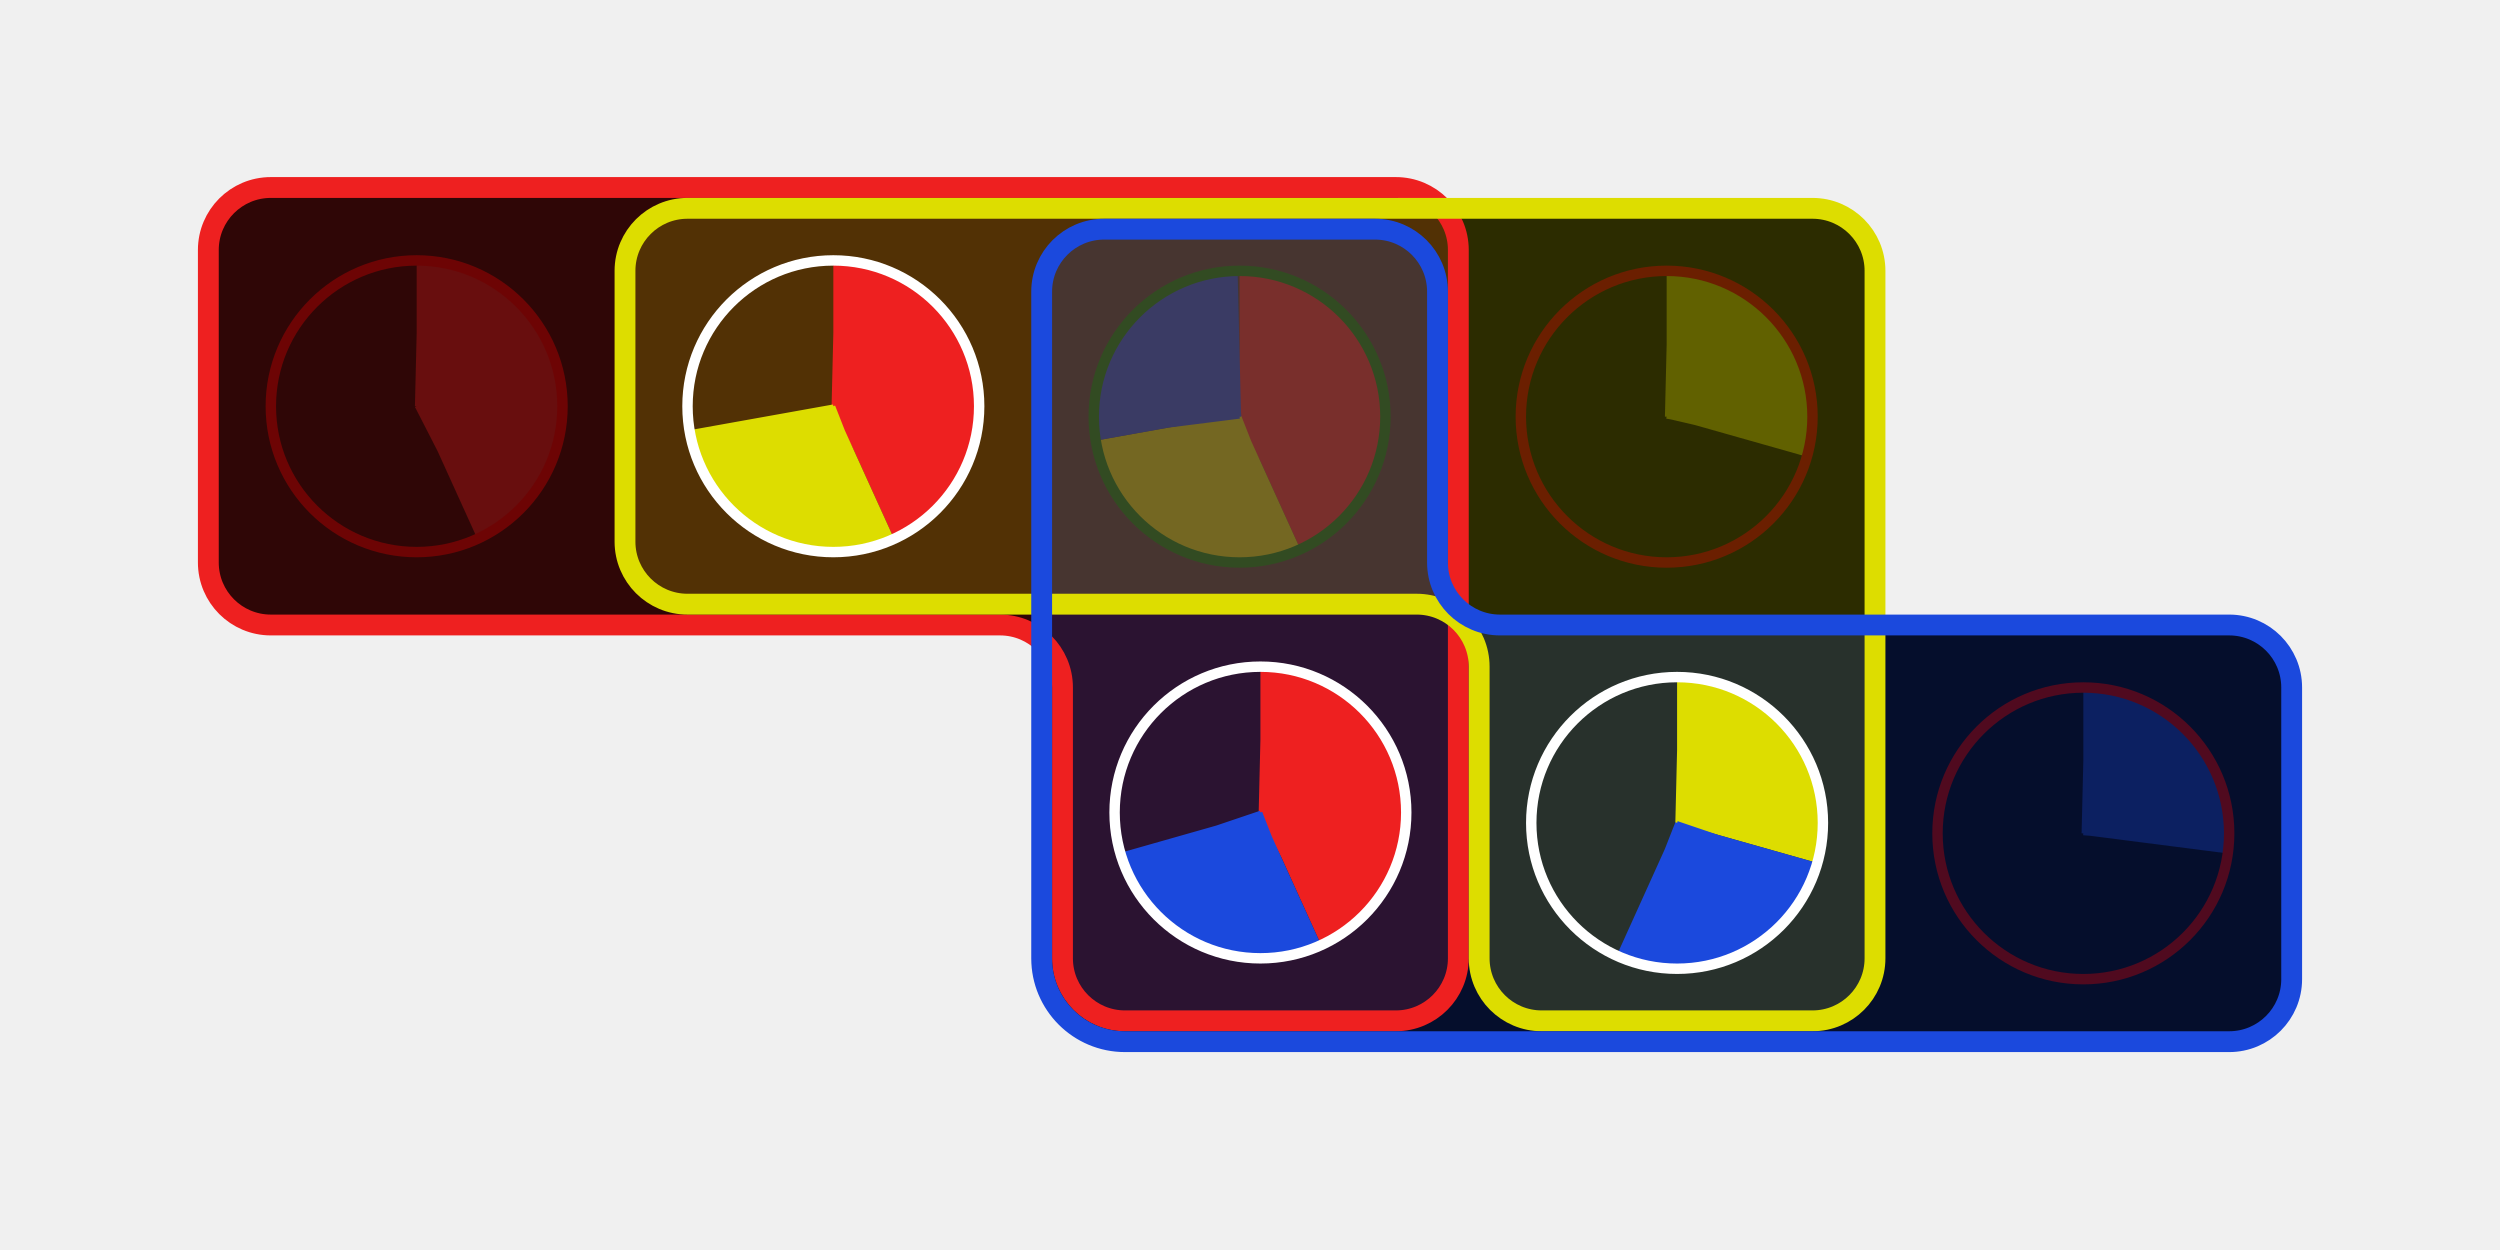
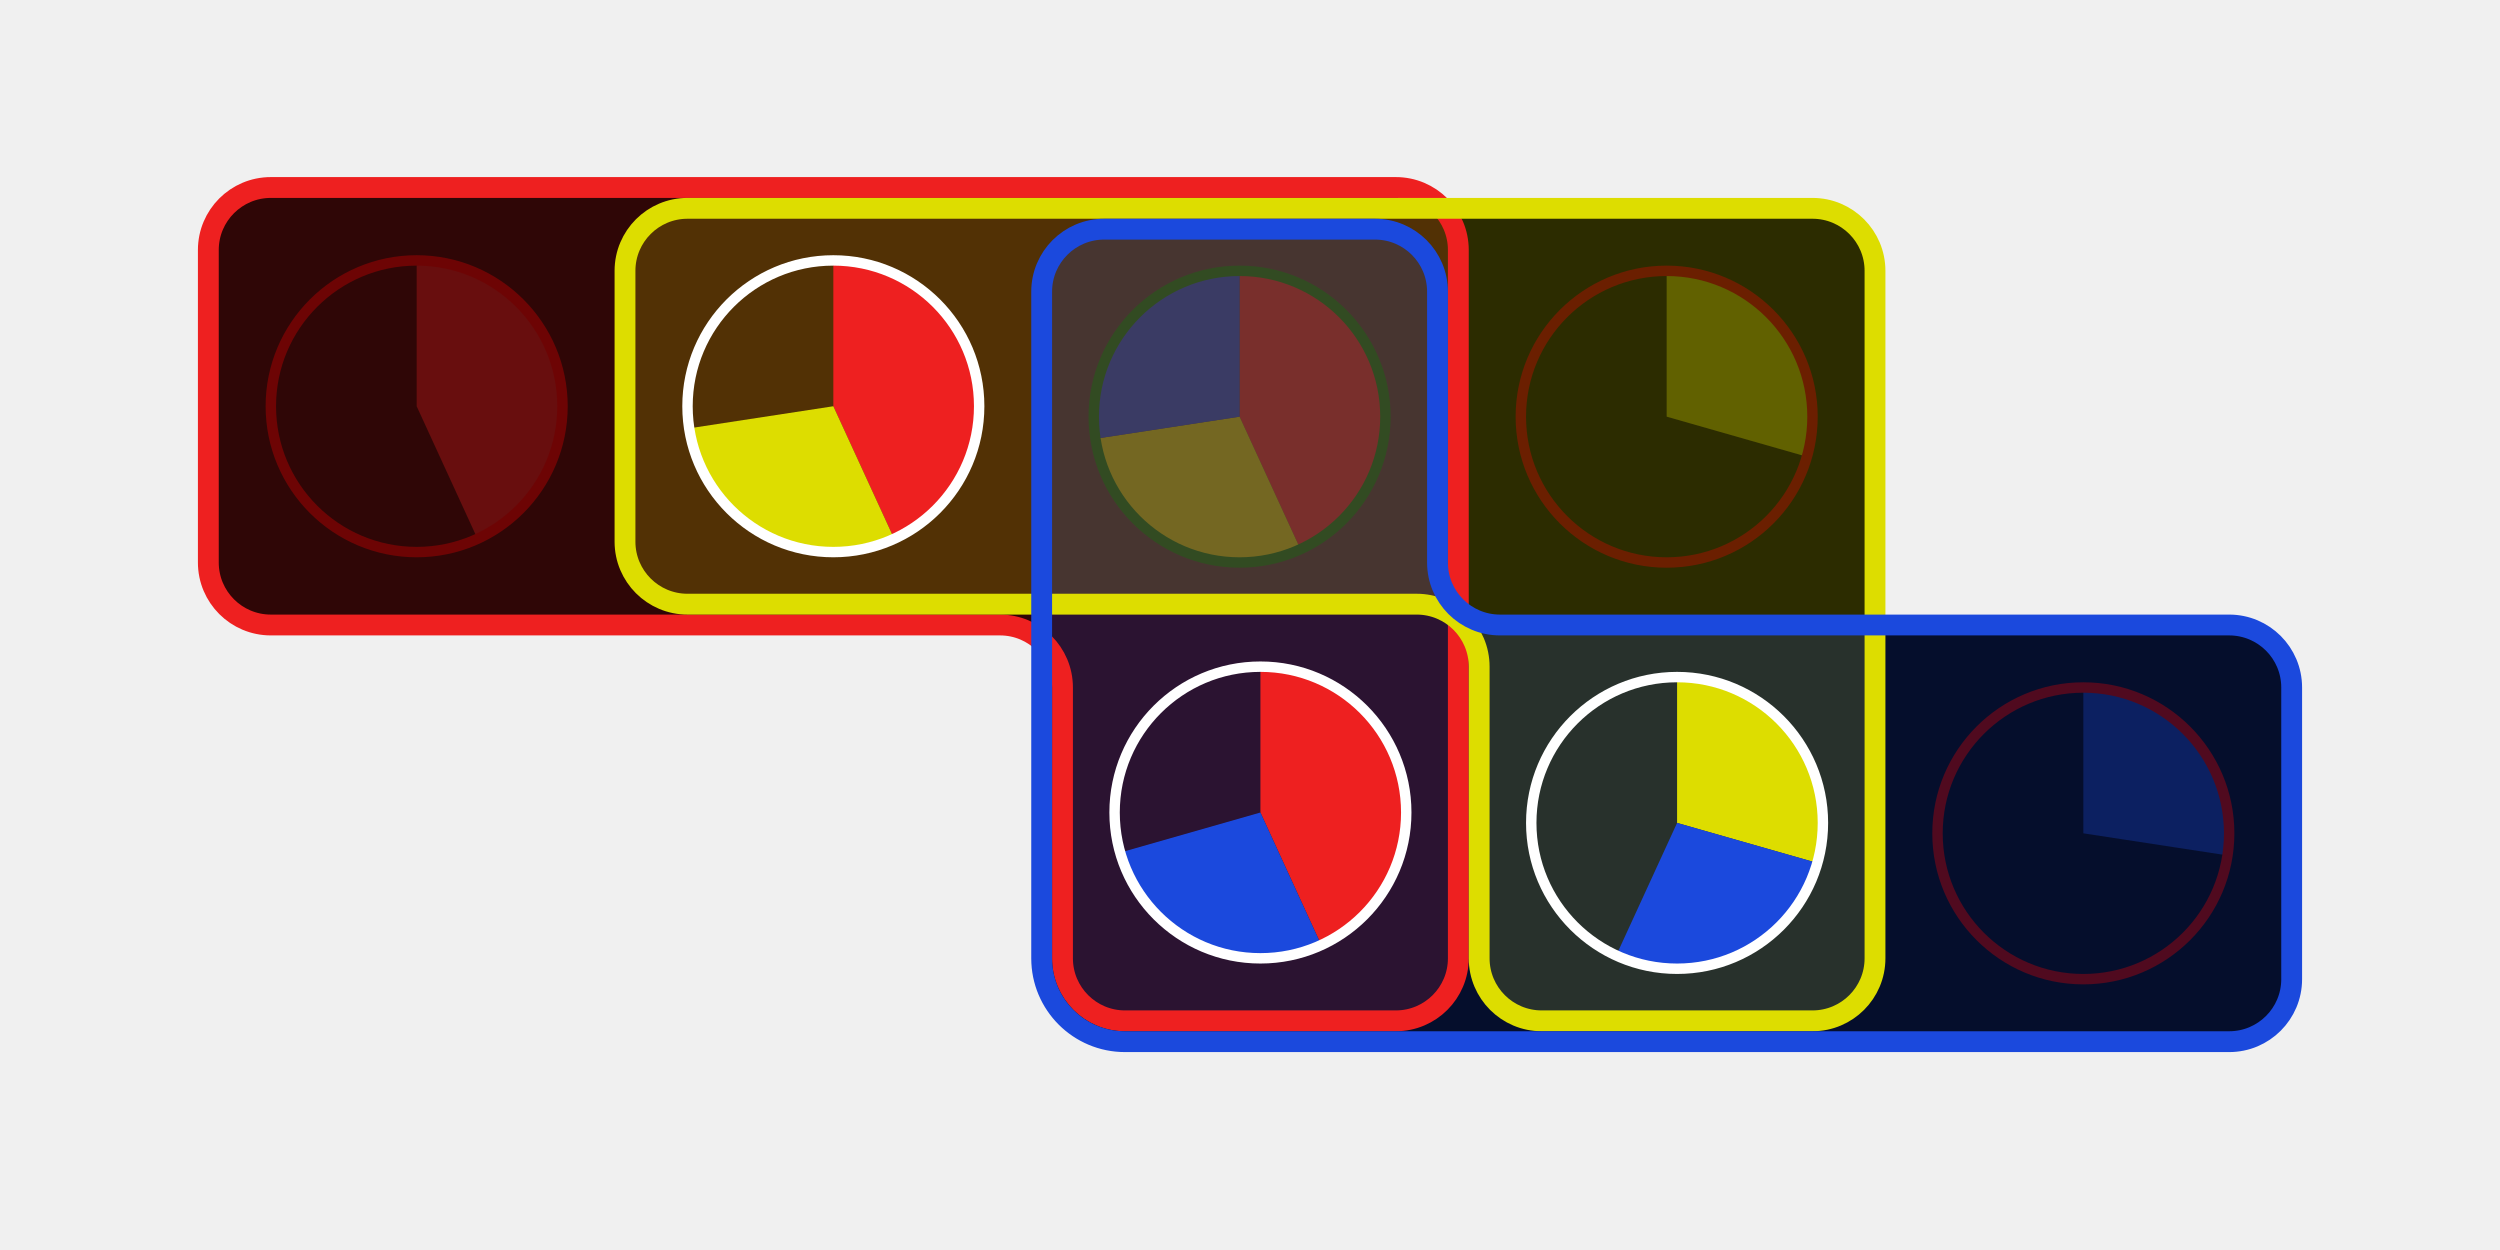
<svg xmlns="http://www.w3.org/2000/svg" viewBox="-0.5 -0.5 6 3" width="480px">
  <defs>
    <mask id="background_mask">
      <path d="M0.15,1 A0.15,0.15,0,0,1,0,0.85 L0,0.1 A0.15,0.15,0,0,1,0.15,-0.05 L2.85,-0.05 A0.15,0.15,0,0,1,3,0.1 L3,1.8 A0.15,0.15,0,0,1,2.85,1.95 L2.2,1.95 A0.15,0.15,0,0,1,2.05,1.8 L2.05,1.15 A0.15,0.15,0,0,0,1.9,1 z" fill="white" stroke="none" />
      <path d="M1.15,0.95 A0.15,0.15,0,0,1,1,0.8 L1,0.15 A0.15,0.15,0,0,1,1.15,0 L3.85,0 A0.15,0.15,0,0,1,4,0.15 L4,1.8 A0.15,0.15,0,0,1,3.85,1.95 L3.2,1.95 A0.15,0.15,0,0,1,3.05,1.8 L3.05,1.1 A0.15,0.15,0,0,0,2.9,0.95 z" fill="white" stroke="none" />
      <path d="M2.2,2 A0.2,0.2,0,0,1,2,1.8 L2,0.2 A0.15,0.15,0,0,1,2.15,0.05 L2.8,0.05 A0.15,0.15,0,0,1,2.95,0.2 L2.95,0.85 A0.15,0.15,0,0,0,3.1,1 L4.85,1 A0.15,0.15,0,0,1,5,1.15 L5,1.85 A0.15,0.15,0,0,1,4.85,2 z" fill="white" stroke="none" />
    </mask>
  </defs>
  <rect height="3" mask="url(#background_mask)" width="6" x="-0.5" y="-0.5" />
  <path d="M0.15,1 A0.15,0.15,0,0,1,0,0.85 L0,0.1 A0.15,0.15,0,0,1,0.15,-0.05 L2.85,-0.05 A0.15,0.15,0,0,1,3,0.1 L3,1.8 A0.15,0.15,0,0,1,2.85,1.95 L2.2,1.95 A0.15,0.15,0,0,1,2.05,1.8 L2.05,1.15 A0.15,0.15,0,0,0,1.9,1 z" fill="#EE2020" fill-opacity="0.2" stroke="none" />
  <path d="M1.15,0.95 A0.15,0.15,0,0,1,1,0.8 L1,0.15 A0.15,0.15,0,0,1,1.15,0 L3.85,0 A0.15,0.15,0,0,1,4,0.15 L4,1.8 A0.15,0.15,0,0,1,3.85,1.95 L3.2,1.95 A0.15,0.15,0,0,1,3.05,1.8 L3.05,1.1 A0.15,0.15,0,0,0,2.9,0.95 z" fill="#DDDD00" fill-opacity="0.2" stroke="none" />
  <path d="M2.2,2 A0.2,0.2,0,0,1,2,1.8 L2,0.2 A0.15,0.15,0,0,1,2.15,0.05 L2.8,0.05 A0.15,0.15,0,0,1,2.95,0.2 L2.95,0.85 A0.15,0.15,0,0,0,3.1,1 L4.85,1 A0.15,0.15,0,0,1,5,1.15 L5,1.85 A0.15,0.15,0,0,1,4.85,2 z" fill="#1B49DD" fill-opacity="0.2" stroke="none" />
  <path d="M0.15,1 A0.15,0.15,0,0,1,0,0.85 L0,0.1 A0.15,0.15,0,0,1,0.15,-0.05 L2.85,-0.05 A0.15,0.15,0,0,1,3,0.1 L3,1.8 A0.15,0.15,0,0,1,2.85,1.95 L2.2,1.95 A0.15,0.15,0,0,1,2.05,1.8 L2.05,1.15 A0.15,0.15,0,0,0,1.9,1 z" fill="none" stroke="#EE2020" stroke-width="0.05" />
  <path d="M1.15,0.95 A0.15,0.15,0,0,1,1,0.8 L1,0.15 A0.15,0.15,0,0,1,1.15,0 L3.85,0 A0.15,0.15,0,0,1,4,0.15 L4,1.8 A0.15,0.15,0,0,1,3.85,1.95 L3.2,1.95 A0.15,0.15,0,0,1,3.05,1.8 L3.05,1.1 A0.15,0.15,0,0,0,2.9,0.95 z" fill="none" stroke="#DDDD00" stroke-width="0.05" />
  <path d="M2.2,2 A0.2,0.2,0,0,1,2,1.8 L2,0.2 A0.15,0.15,0,0,1,2.15,0.05 L2.8,0.05 A0.15,0.15,0,0,1,2.95,0.2 L2.95,0.85 A0.15,0.15,0,0,0,3.1,1 L4.85,1 A0.15,0.15,0,0,1,5,1.15 L5,1.85 A0.15,0.15,0,0,1,4.85,2 z" fill="none" stroke="#1B49DD" stroke-width="0.05" />
-   <g opacity="0.3" transform="rotate(-90 0.5 0.475)">
-     <circle cx="0.5" cy="0.475" fill="transparent" r="0.175" stroke="#EE2020" stroke-dasharray="0.474, 1.1" stroke-width="0.35" />
+   <g opacity="0.3">
+     <path d="M0.5,0.475 L0.5,0.125 A0.35,0.35,0,0,1,0.646,0.793 z" fill="#EE2020" stroke="none" />
    <circle cx="0.5" cy="0.475" fill="transparent" r="0.35" stroke="red" stroke-width="0.025" />
  </g>
-   <g transform="rotate(-90 1.5 0.475)">
-     <circle cx="1.5" cy="0.475" fill="transparent" r="0.175" stroke="#EE2020" stroke-dasharray="0.474, 1.1" stroke-width="0.35" />
-     <circle cx="1.5" cy="0.475" fill="transparent" r="0.175" stroke="#DDDD00" stroke-dasharray="0.324, 1.1" stroke-dashoffset="-0.474" stroke-width="0.35" />
+   <g>
+     <path d="M1.5,0.475 L1.5,0.125 A0.35,0.35,0,0,1,1.646,0.793 z" fill="#EE2020" stroke="none" />
+     <path d="M1.5,0.475 L1.646,0.793 A0.35,0.35,0,0,1,1.154,0.528 z" fill="#DDDD00" stroke="none" />
    <circle cx="1.5" cy="0.475" fill="transparent" r="0.35" stroke="white" stroke-width="0.025" />
  </g>
-   <g opacity="0.3" transform="rotate(-90 2.475 0.5)">
-     <circle cx="2.475" cy="0.5" fill="transparent" r="0.175" stroke="#EE2020" stroke-dasharray="0.474, 1.1" stroke-width="0.35" />
-     <circle cx="2.475" cy="0.5" fill="transparent" r="0.175" stroke="#DDDD00" stroke-dasharray="0.324, 1.1" stroke-dashoffset="-0.474" stroke-width="0.35" />
-     <circle cx="2.475" cy="0.5" fill="transparent" r="0.175" stroke="#1B49DD" stroke-dasharray="0.301, 1.1" stroke-dashoffset="-0.798" stroke-width="0.35" />
+   <g opacity="0.3">
+     <path d="M2.475,0.5 L2.475,0.15 A0.35,0.35,0,0,1,2.621,0.818 z" fill="#EE2020" stroke="none" />
+     <path d="M2.475,0.5 L2.621,0.818 A0.35,0.35,0,0,1,2.129,0.553 z" fill="#DDDD00" stroke="none" />
+     <path d="M2.475,0.5 L2.129,0.553 A0.35,0.35,0,0,1,2.475,0.15 z" fill="#1B49DD" stroke="none" />
    <circle cx="2.475" cy="0.5" fill="transparent" r="0.35" stroke="green" stroke-width="0.025" />
  </g>
-   <g transform="rotate(-90 2.525 1.45)">
-     <circle cx="2.525" cy="1.45" fill="transparent" r="0.175" stroke="#EE2020" stroke-dasharray="0.474, 1.1" stroke-width="0.35" />
-     <circle cx="2.525" cy="1.45" fill="transparent" r="0.175" stroke="#1B49DD" stroke-dasharray="0.301, 1.1" stroke-dashoffset="-0.474" stroke-width="0.35" />
+   <g>
+     <path d="M2.525,1.45 L2.525,1.1 A0.35,0.35,0,0,1,2.671,1.768 z" fill="#EE2020" stroke="none" />
+     <path d="M2.525,1.45 L2.671,1.768 A0.35,0.35,0,0,1,2.189,1.546 z" fill="#1B49DD" stroke="none" />
    <circle cx="2.525" cy="1.45" fill="transparent" r="0.35" stroke="white" stroke-width="0.025" />
  </g>
-   <g opacity="0.3" transform="rotate(-90 3.5 0.5)">
-     <circle cx="3.5" cy="0.5" fill="transparent" r="0.175" stroke="#DDDD00" stroke-dasharray="0.324, 1.1" stroke-width="0.35" />
+   <g opacity="0.3">
+     <path d="M3.5,0.5 L3.5,0.15 A0.35,0.35,0,0,1,3.836,0.596 z" fill="#DDDD00" stroke="none" />
    <circle cx="3.5" cy="0.5" fill="transparent" r="0.35" stroke="red" stroke-width="0.025" />
  </g>
-   <g transform="rotate(-90 3.525 1.475)">
-     <circle cx="3.525" cy="1.475" fill="transparent" r="0.175" stroke="#DDDD00" stroke-dasharray="0.324, 1.1" stroke-width="0.35" />
-     <circle cx="3.525" cy="1.475" fill="transparent" r="0.175" stroke="#1B49DD" stroke-dasharray="0.301, 1.1" stroke-dashoffset="-0.324" stroke-width="0.35" />
+   <g>
+     <path d="M3.525,1.475 L3.525,1.125 A0.35,0.35,0,0,1,3.861,1.571 z" fill="#DDDD00" stroke="none" />
+     <path d="M3.525,1.475 L3.861,1.571 A0.35,0.35,0,0,1,3.379,1.793 z" fill="#1B49DD" stroke="none" />
    <circle cx="3.525" cy="1.475" fill="transparent" r="0.35" stroke="white" stroke-width="0.025" />
  </g>
-   <g opacity="0.3" transform="rotate(-90 4.5 1.5)">
-     <circle cx="4.5" cy="1.5" fill="transparent" r="0.175" stroke="#1B49DD" stroke-dasharray="0.301, 1.1" stroke-width="0.35" />
+   <g opacity="0.3">
+     <path d="M4.5,1.5 L4.5,1.15 A0.35,0.35,0,0,1,4.846,1.553 z" fill="#1B49DD" stroke="none" />
    <circle cx="4.5" cy="1.5" fill="transparent" r="0.35" stroke="red" stroke-width="0.025" />
  </g>
</svg>
